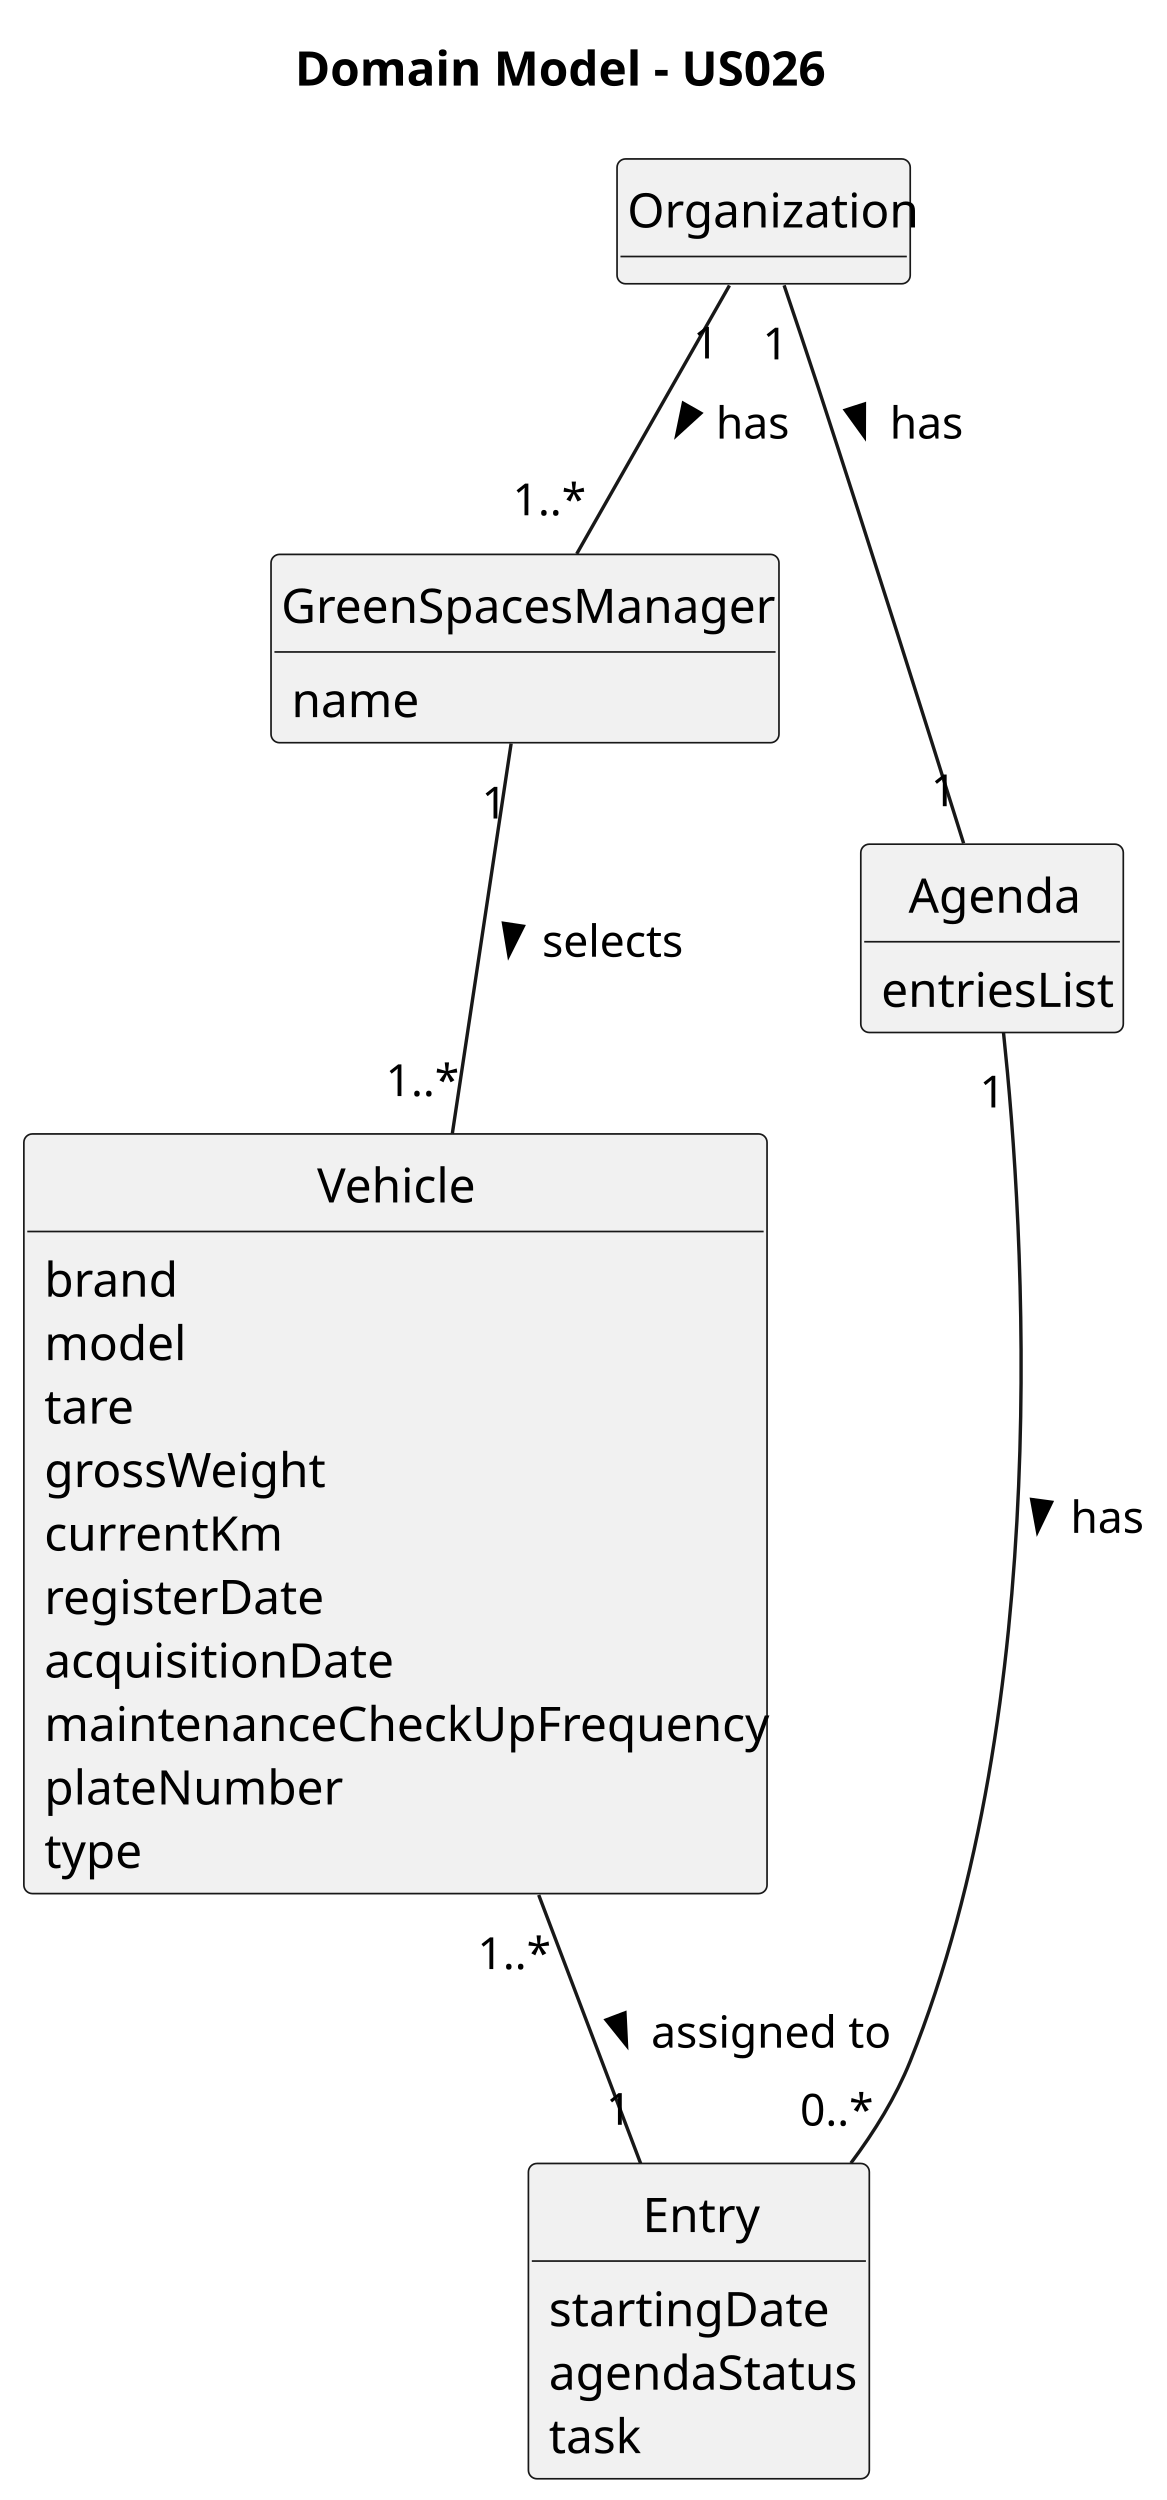
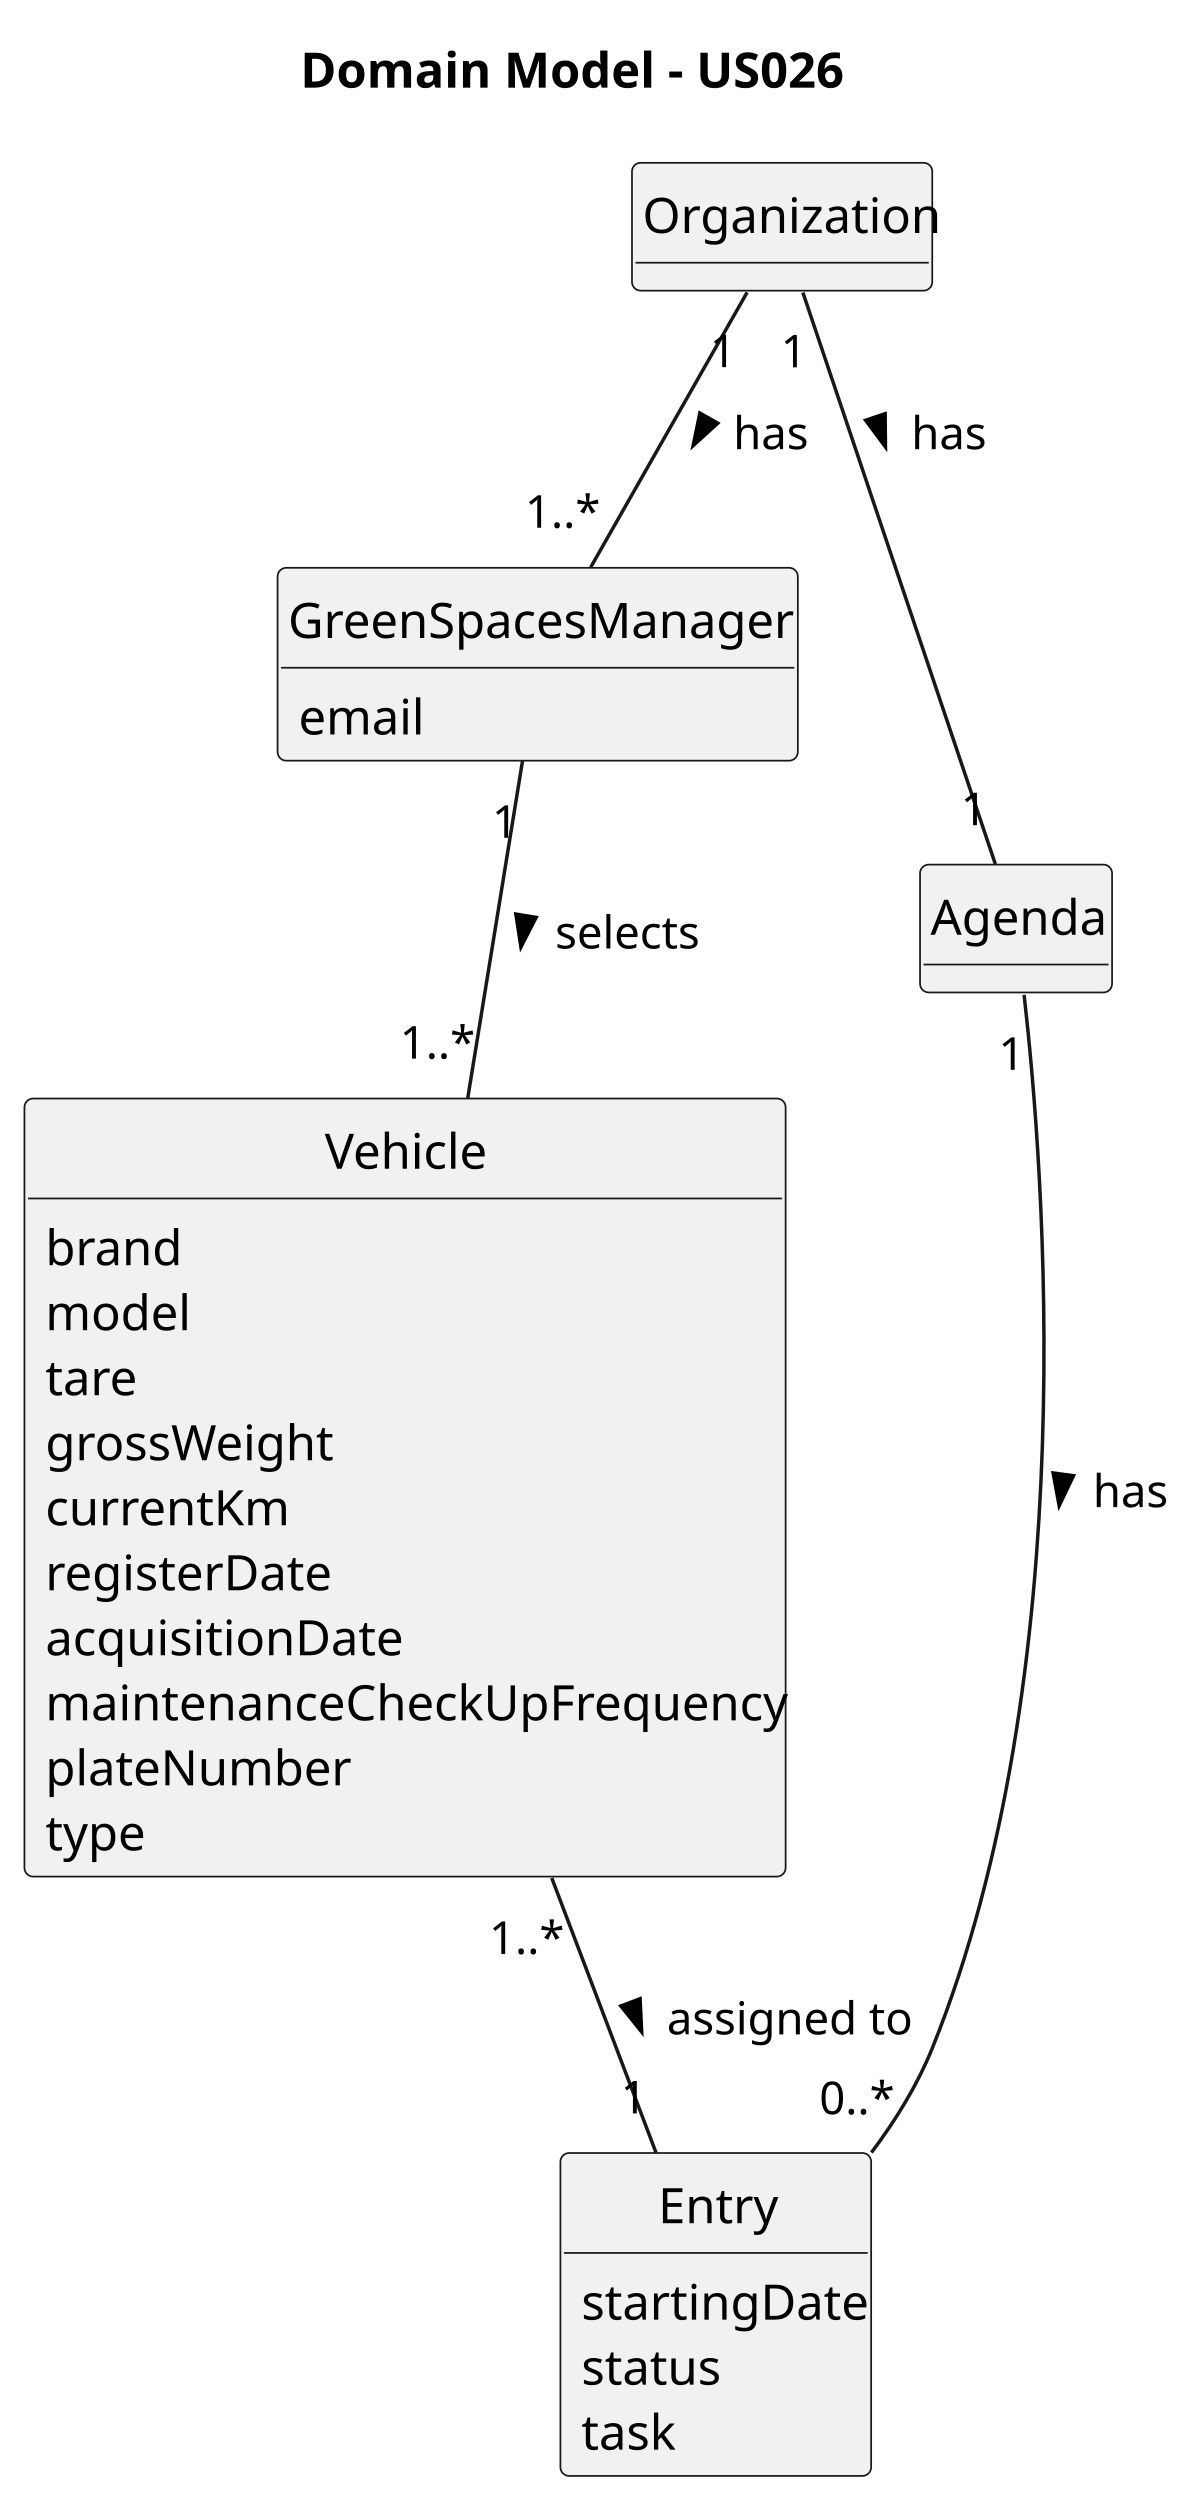
- <svg xmlns="http://www.w3.org/2000/svg" contentStyleType="text/css" height="660.6px" preserveAspectRatio="none" style="width:308px;height:660px;background:#FFFFFF;" version="1.1" viewBox="0 0 308 660" width="308.7px" zoomAndPan="magnify">
+ <svg xmlns="http://www.w3.org/2000/svg" contentStyleType="text/css" height="716px" preserveAspectRatio="none" style="width:342px;height:716px;background:#FFFFFF;" version="1.1" viewBox="0 0 342 716" width="342px" zoomAndPan="magnify">
  <defs />
  <g>
-     <text fill="#000000" font-family="sans-serif" font-size="12.6" font-weight="bold" lengthAdjust="spacing" textLength="140.4" x="77.85" y="22.597">Domain Model - US026</text>
+     <text fill="#000000" font-family="sans-serif" font-size="14" font-weight="bold" lengthAdjust="spacing" textLength="156" x="86" y="25.107">Domain Model - US026</text>
    <g id="elem_Organization">
-       <rect codeLine="12" fill="#F1F1F1" height="32.959" id="Organization" rx="2.25" ry="2.25" style="stroke:#181818;stroke-width:0.45;" width="77.4" x="162.9" y="41.959" />
-       <text fill="#000000" font-family="sans-serif" font-size="12.6" lengthAdjust="spacing" textLength="72" x="165.6" y="60.056">Organization</text>
-       <line style="stroke:#181818;stroke-width:0.45;" x1="163.8" x2="239.4" y1="67.718" y2="67.718" />
+       <rect codeLine="12" fill="#F1F1F1" height="36.621" id="Organization" rx="2.5" ry="2.5" style="stroke:#181818;stroke-width:0.5;" width="86" x="181" y="46.621" />
+       <text fill="#000000" font-family="sans-serif" font-size="14" lengthAdjust="spacing" textLength="80" x="184" y="66.728">Organization</text>
+       <line style="stroke:#181818;stroke-width:0.5;" x1="182" x2="266" y1="75.242" y2="75.242" />
    </g>
    <g id="elem_GreenSpacesManager">
-       <rect codeLine="15" fill="#F1F1F1" height="49.718" id="GreenSpacesManager" rx="2.25" ry="2.25" style="stroke:#181818;stroke-width:0.45;" width="134.1" x="71.55" y="146.359" />
-       <text fill="#000000" font-family="sans-serif" font-size="12.6" lengthAdjust="spacing" textLength="128.7" x="74.25" y="164.456">GreenSpacesManager</text>
-       <line style="stroke:#181818;stroke-width:0.45;" x1="72.45" x2="204.75" y1="172.118" y2="172.118" />
-       <text fill="#000000" font-family="sans-serif" font-size="12.6" lengthAdjust="spacing" textLength="31.5" x="76.95" y="189.315">name</text>
+       <rect codeLine="15" fill="#F1F1F1" height="55.242" id="GreenSpacesManager" rx="2.5" ry="2.5" style="stroke:#181818;stroke-width:0.5;" width="149" x="79.5" y="162.621" />
+       <text fill="#000000" font-family="sans-serif" font-size="14" lengthAdjust="spacing" textLength="143" x="82.5" y="182.728">GreenSpacesManager</text>
+       <line style="stroke:#181818;stroke-width:0.5;" x1="80.5" x2="227.5" y1="191.242" y2="191.242" />
+       <text fill="#000000" font-family="sans-serif" font-size="14" lengthAdjust="spacing" textLength="33" x="85.5" y="210.35">email</text>
    </g>
    <g id="elem_Agenda">
-       <rect codeLine="19" fill="#F1F1F1" height="49.718" id="Agenda" rx="2.25" ry="2.25" style="stroke:#181818;stroke-width:0.45;" width="69.3" x="227.25" y="222.859" />
-       <text fill="#000000" font-family="sans-serif" font-size="12.6" lengthAdjust="spacing" textLength="44.1" x="239.85" y="240.956">Agenda</text>
-       <line style="stroke:#181818;stroke-width:0.45;" x1="228.15" x2="295.65" y1="248.618" y2="248.618" />
-       <text fill="#000000" font-family="sans-serif" font-size="12.6" lengthAdjust="spacing" textLength="58.5" x="232.65" y="265.815">entriesList</text>
+       <rect codeLine="19" fill="#F1F1F1" height="36.621" id="Agenda" rx="2.5" ry="2.5" style="stroke:#181818;stroke-width:0.5;" width="55" x="263.5" y="247.621" />
+       <text fill="#000000" font-family="sans-serif" font-size="14" lengthAdjust="spacing" textLength="49" x="266.5" y="267.728">Agenda</text>
+       <line style="stroke:#181818;stroke-width:0.5;" x1="264.5" x2="317.5" y1="276.242" y2="276.242" />
    </g>
    <g id="elem_Entry">
-       <rect codeLine="23" fill="#F1F1F1" height="83.236" id="Entry" rx="2.25" ry="2.25" style="stroke:#181818;stroke-width:0.45;" width="90" x="139.5" y="571.159" />
-       <text fill="#000000" font-family="sans-serif" font-size="12.6" lengthAdjust="spacing" textLength="29.7" x="169.65" y="589.256">Entry</text>
-       <line style="stroke:#181818;stroke-width:0.45;" x1="140.4" x2="228.6" y1="596.918" y2="596.918" />
-       <text fill="#000000" font-family="sans-serif" font-size="12.6" lengthAdjust="spacing" textLength="69.3" x="144.9" y="614.115">startingDate</text>
-       <text fill="#000000" font-family="sans-serif" font-size="12.6" lengthAdjust="spacing" textLength="79.2" x="144.9" y="630.874">agendaStatus</text>
-       <text fill="#000000" font-family="sans-serif" font-size="12.6" lengthAdjust="spacing" textLength="23.4" x="144.9" y="647.633">task</text>
+       <rect codeLine="22" fill="#F1F1F1" height="92.484" id="Entry" rx="2.5" ry="2.5" style="stroke:#181818;stroke-width:0.5;" width="89" x="160.5" y="616.621" />
+       <text fill="#000000" font-family="sans-serif" font-size="14" lengthAdjust="spacing" textLength="33" x="188.5" y="636.729">Entry</text>
+       <line style="stroke:#181818;stroke-width:0.5;" x1="161.5" x2="248.5" y1="645.242" y2="645.242" />
+       <text fill="#000000" font-family="sans-serif" font-size="14" lengthAdjust="spacing" textLength="77" x="166.5" y="664.35">startingDate</text>
+       <text fill="#000000" font-family="sans-serif" font-size="14" lengthAdjust="spacing" textLength="38" x="166.5" y="682.971">status</text>
+       <text fill="#000000" font-family="sans-serif" font-size="14" lengthAdjust="spacing" textLength="26" x="166.5" y="701.592">task</text>
    </g>
    <g id="elem_Vehicle">
-       <rect codeLine="29" fill="#F1F1F1" height="200.549" id="Vehicle" rx="2.25" ry="2.25" style="stroke:#181818;stroke-width:0.45;" width="196.2" x="6.3" y="299.359" />
-       <text fill="#000000" font-family="sans-serif" font-size="12.6" lengthAdjust="spacing" textLength="41.4" x="83.7" y="317.456">Vehicle</text>
-       <line style="stroke:#181818;stroke-width:0.45;" x1="7.2" x2="201.6" y1="325.118" y2="325.118" />
-       <text fill="#000000" font-family="sans-serif" font-size="12.6" lengthAdjust="spacing" textLength="33.3" x="11.7" y="342.315">brand</text>
-       <text fill="#000000" font-family="sans-serif" font-size="12.6" lengthAdjust="spacing" textLength="34.2" x="11.7" y="359.074">model</text>
-       <text fill="#000000" font-family="sans-serif" font-size="12.6" lengthAdjust="spacing" textLength="22.5" x="11.7" y="375.833">tare</text>
-       <text fill="#000000" font-family="sans-serif" font-size="12.6" lengthAdjust="spacing" textLength="71.1" x="11.7" y="392.592">grossWeight</text>
-       <text fill="#000000" font-family="sans-serif" font-size="12.6" lengthAdjust="spacing" textLength="58.5" x="11.7" y="409.351">currentKm</text>
-       <text fill="#000000" font-family="sans-serif" font-size="12.6" lengthAdjust="spacing" textLength="70.2" x="11.7" y="426.11">registerDate</text>
-       <text fill="#000000" font-family="sans-serif" font-size="12.6" lengthAdjust="spacing" textLength="87.3" x="11.7" y="442.869">acquisitionDate</text>
-       <text fill="#000000" font-family="sans-serif" font-size="12.6" lengthAdjust="spacing" textLength="185.4" x="11.7" y="459.627">maintenanceCheckUpFrequency</text>
-       <text fill="#000000" font-family="sans-serif" font-size="12.6" lengthAdjust="spacing" textLength="72" x="11.7" y="476.387">plateNumber</text>
-       <text fill="#000000" font-family="sans-serif" font-size="12.6" lengthAdjust="spacing" textLength="24.3" x="11.7" y="493.146">type</text>
+       <rect codeLine="28" fill="#F1F1F1" height="222.832" id="Vehicle" rx="2.5" ry="2.5" style="stroke:#181818;stroke-width:0.5;" width="218" x="7" y="314.621" />
+       <text fill="#000000" font-family="sans-serif" font-size="14" lengthAdjust="spacing" textLength="46" x="93" y="334.728">Vehicle</text>
+       <line style="stroke:#181818;stroke-width:0.5;" x1="8" x2="224" y1="343.242" y2="343.242" />
+       <text fill="#000000" font-family="sans-serif" font-size="14" lengthAdjust="spacing" textLength="37" x="13" y="362.35">brand</text>
+       <text fill="#000000" font-family="sans-serif" font-size="14" lengthAdjust="spacing" textLength="38" x="13" y="380.971">model</text>
+       <text fill="#000000" font-family="sans-serif" font-size="14" lengthAdjust="spacing" textLength="25" x="13" y="399.592">tare</text>
+       <text fill="#000000" font-family="sans-serif" font-size="14" lengthAdjust="spacing" textLength="79" x="13" y="418.213">grossWeight</text>
+       <text fill="#000000" font-family="sans-serif" font-size="14" lengthAdjust="spacing" textLength="65" x="13" y="436.834">currentKm</text>
+       <text fill="#000000" font-family="sans-serif" font-size="14" lengthAdjust="spacing" textLength="78" x="13" y="455.455">registerDate</text>
+       <text fill="#000000" font-family="sans-serif" font-size="14" lengthAdjust="spacing" textLength="97" x="13" y="474.076">acquisitionDate</text>
+       <text fill="#000000" font-family="sans-serif" font-size="14" lengthAdjust="spacing" textLength="206" x="13" y="492.697">maintenanceCheckUpFrequency</text>
+       <text fill="#000000" font-family="sans-serif" font-size="14" lengthAdjust="spacing" textLength="80" x="13" y="511.318">plateNumber</text>
+       <text fill="#000000" font-family="sans-serif" font-size="14" lengthAdjust="spacing" textLength="27" x="13" y="529.939">type</text>
    </g>
    <g id="link_Organization_GreenSpacesManager">
-       <path codeLine="42" d="M192.573,75.367 C182.025,93.907 164.466,124.759 152.253,146.224 " fill="none" id="Organization-GreenSpacesManager" style="stroke:#181818;stroke-width:0.9;" />
-       <polygon fill="#000000" points="178.674,114.851,184.999,109.084,180.402,106.468,178.674,114.851" style="stroke:#000000;stroke-width:0.9;" />
-       <text fill="#000000" font-family="sans-serif" font-size="11.7" lengthAdjust="spacing" textLength="18.9" x="189" y="115.784">has</text>
-       <text fill="#000000" font-family="sans-serif" font-size="11.7" lengthAdjust="spacing" textLength="6.3" x="183" y="94.633">1</text>
-       <text fill="#000000" font-family="sans-serif" font-size="11.7" lengthAdjust="spacing" textLength="18" x="135.329" y="136.031">1..*</text>
+       <path codeLine="41" d="M213.97,83.741 C202.25,104.341 182.74,138.621 169.17,162.471 " fill="none" id="Organization-GreenSpacesManager" style="stroke:#181818;stroke-width:1.0;" />
+       <polygon fill="#000000" points="198.527,127.612,205.555,121.204,200.446,118.297,198.527,127.612" style="stroke:#000000;stroke-width:1.0;" />
+       <text fill="#000000" font-family="sans-serif" font-size="13" lengthAdjust="spacing" textLength="21" x="210" y="128.649">has</text>
+       <text fill="#000000" font-family="sans-serif" font-size="13" lengthAdjust="spacing" textLength="7" x="203.334" y="105.148">1</text>
+       <text fill="#000000" font-family="sans-serif" font-size="13" lengthAdjust="spacing" textLength="20" x="150.366" y="151.145">1..*</text>
    </g>
    <g id="link_Organization_Agenda">
-       <path codeLine="43" d="M207,75.322 C209.727,83.377 213.075,93.331 216,102.259 C229.833,144.523 245.403,193.942 254.394,222.643 " fill="none" id="Organization-Agenda" style="stroke:#181818;stroke-width:0.9;" />
-       <polygon fill="#000000" points="228.178,115.224,228.203,106.664,223.167,108.284,228.178,115.224" style="stroke:#000000;stroke-width:0.9;" />
-       <text fill="#000000" font-family="sans-serif" font-size="11.7" lengthAdjust="spacing" textLength="18.9" x="234.9" y="115.784">has</text>
-       <text fill="#000000" font-family="sans-serif" font-size="11.7" lengthAdjust="spacing" textLength="6.3" x="201.333" y="94.884">1</text>
-       <text fill="#000000" font-family="sans-serif" font-size="11.7" lengthAdjust="spacing" textLength="6.3" x="245.763" y="212.839">1</text>
+       <path codeLine="42" d="M229.95,83.781 C242.66,121.541 272.37,209.771 285.07,247.501 " fill="none" id="Organization-Agenda" style="stroke:#181818;stroke-width:1.0;" />
+       <polygon fill="#000000" points="253.595,128.005,253.495,118.495,247.924,120.371,253.595,128.005" style="stroke:#000000;stroke-width:1.0;" />
+       <text fill="#000000" font-family="sans-serif" font-size="13" lengthAdjust="spacing" textLength="21" x="261" y="128.649">has</text>
+       <text fill="#000000" font-family="sans-serif" font-size="13" lengthAdjust="spacing" textLength="7" x="223.608" y="105.199">1</text>
+       <text fill="#000000" font-family="sans-serif" font-size="13" lengthAdjust="spacing" textLength="7" x="275.182" y="236.327">1</text>
    </g>
    <g id="link_GreenSpacesManager_Vehicle">
-       <path codeLine="44" d="M134.937,196.282 C131.202,221.077 125.145,261.235 119.412,299.278 " fill="none" id="GreenSpacesManager-Vehicle" style="stroke:#181818;stroke-width:0.9;" />
-       <polygon fill="#000000" points="134.329,252.19,138.158,244.534,132.927,243.746,134.329,252.19" style="stroke:#000000;stroke-width:0.9;" />
-       <text fill="#000000" font-family="sans-serif" font-size="11.7" lengthAdjust="spacing" textLength="37.8" x="143.1" y="252.584">selects</text>
-       <text fill="#000000" font-family="sans-serif" font-size="11.7" lengthAdjust="spacing" textLength="6.3" x="127.147" y="216.092">1</text>
-       <text fill="#000000" font-family="sans-serif" font-size="11.7" lengthAdjust="spacing" textLength="18" x="101.816" y="289.356">1..*</text>
+       <path codeLine="43" d="M149.64,217.961 C145.75,241.911 139.79,278.651 133.95,314.571 " fill="none" id="GreenSpacesManager-Vehicle" style="stroke:#181818;stroke-width:1.0;" />
+       <polygon fill="#000000" points="149.198,271.202,153.549,262.745,147.748,261.803,149.198,271.202" style="stroke:#000000;stroke-width:1.0;" />
+       <text fill="#000000" font-family="sans-serif" font-size="13" lengthAdjust="spacing" textLength="42" x="159" y="271.649">selects</text>
+       <text fill="#000000" font-family="sans-serif" font-size="13" lengthAdjust="spacing" textLength="7" x="140.921" y="239.944">1</text>
+       <text fill="#000000" font-family="sans-serif" font-size="13" lengthAdjust="spacing" textLength="20" x="114.509" y="303.175">1..*</text>
    </g>
    <g id="link_Agenda_Entry">
-       <path codeLine="45" d="M264.924,272.602 C270.432,324.451 278.271,449.596 240.3,544.159 C236.502,553.609 230.877,562.744 224.631,571.069 " fill="none" id="Agenda-Entry" style="stroke:#181818;stroke-width:0.9;" />
-       <polygon fill="#000000" points="273.898,404.3,277.608,396.586,272.366,395.878,273.898,404.3" style="stroke:#000000;stroke-width:0.9;" />
-       <text fill="#000000" font-family="sans-serif" font-size="11.7" lengthAdjust="spacing" textLength="18.9" x="282.6" y="404.685">has</text>
-       <text fill="#000000" font-family="sans-serif" font-size="11.7" lengthAdjust="spacing" textLength="6.3" x="258.596" y="292.373">1</text>
-       <text fill="#000000" font-family="sans-serif" font-size="11.7" lengthAdjust="spacing" textLength="18" x="211.203" y="561.164">0..*</text>
+       <path codeLine="44" d="M293.3,284.931 C299,334.761 310.33,479.041 267,586.621 C262.77,597.121 256.51,607.261 249.57,616.511 " fill="none" id="Agenda-Entry" style="stroke:#181818;stroke-width:1.0;" />
+       <polygon fill="#000000" points="303.346,431.224,307.443,422.64,301.615,421.872,303.346,431.224" style="stroke:#000000;stroke-width:1.0;" />
+       <text fill="#000000" font-family="sans-serif" font-size="13" lengthAdjust="spacing" textLength="21" x="313" y="431.649">has</text>
+       <text fill="#000000" font-family="sans-serif" font-size="13" lengthAdjust="spacing" textLength="7" x="285.978" y="306.389">1</text>
+       <text fill="#000000" font-family="sans-serif" font-size="13" lengthAdjust="spacing" textLength="20" x="234.648" y="605.504">0..*</text>
    </g>
    <g id="link_Vehicle_Entry">
-       <path codeLine="46" d="M142.218,500.266 C151.74,525.34 161.424,550.873 169.128,571.15 " fill="none" id="Vehicle-Entry" style="stroke:#181818;stroke-width:0.9;" />
-       <polygon fill="#000000" points="165.397,539.947,164.981,531.398,160.035,533.275,165.397,539.947" style="stroke:#000000;stroke-width:0.9;" />
-       <text fill="#000000" font-family="sans-serif" font-size="11.7" lengthAdjust="spacing" textLength="60.3" x="171.9" y="540.585">assigned to</text>
-       <text fill="#000000" font-family="sans-serif" font-size="11.7" lengthAdjust="spacing" textLength="18" x="126.064" y="519.837">1..*</text>
-       <text fill="#000000" font-family="sans-serif" font-size="11.7" lengthAdjust="spacing" textLength="6.3" x="159.992" y="560.95">1</text>
+       <path codeLine="45" d="M158.02,537.851 C168.6,565.711 179.36,594.081 187.92,616.611 " fill="none" id="Vehicle-Entry" style="stroke:#181818;stroke-width:1.0;" />
+       <polygon fill="#000000" points="183.775,581.941,183.312,572.442,177.817,574.528,183.775,581.941" style="stroke:#000000;stroke-width:1.0;" />
+       <text fill="#000000" font-family="sans-serif" font-size="13" lengthAdjust="spacing" textLength="67" x="191" y="582.649">assigned to</text>
+       <text fill="#000000" font-family="sans-serif" font-size="13" lengthAdjust="spacing" textLength="20" x="140.071" y="559.596">1..*</text>
+       <text fill="#000000" font-family="sans-serif" font-size="13" lengthAdjust="spacing" textLength="7" x="177.769" y="605.278">1</text>
    </g>
  </g>
</svg>
